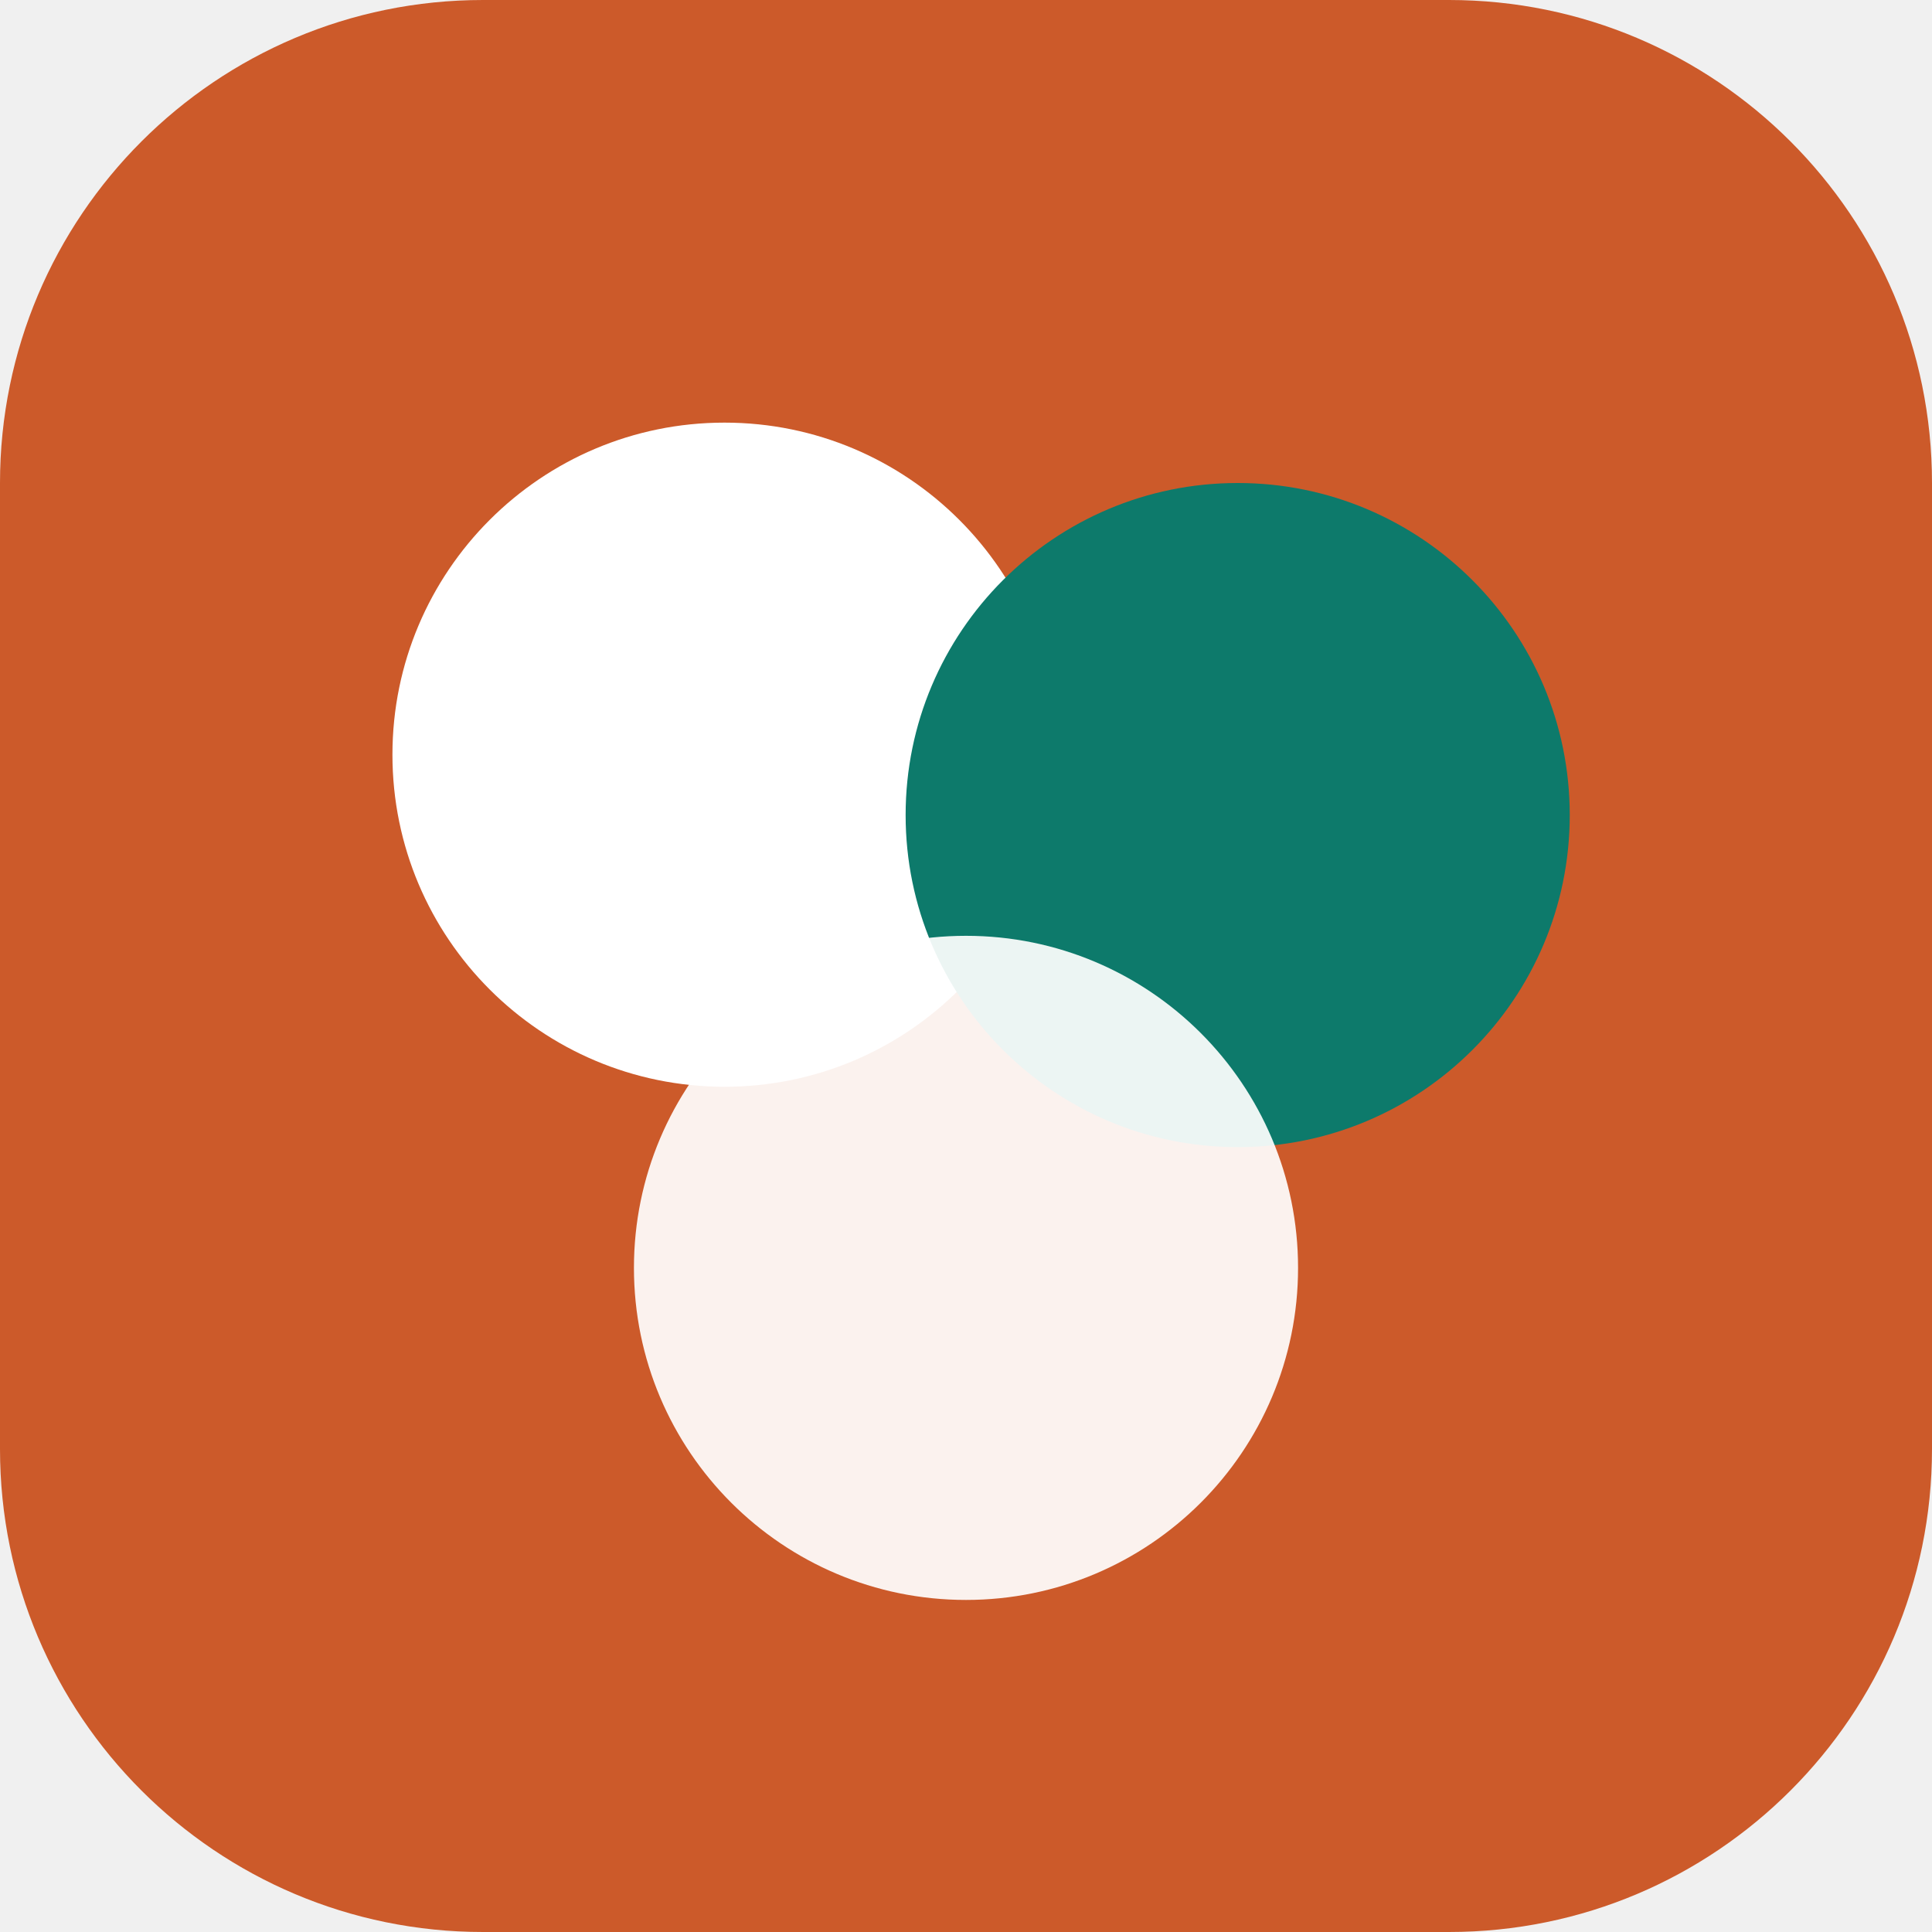
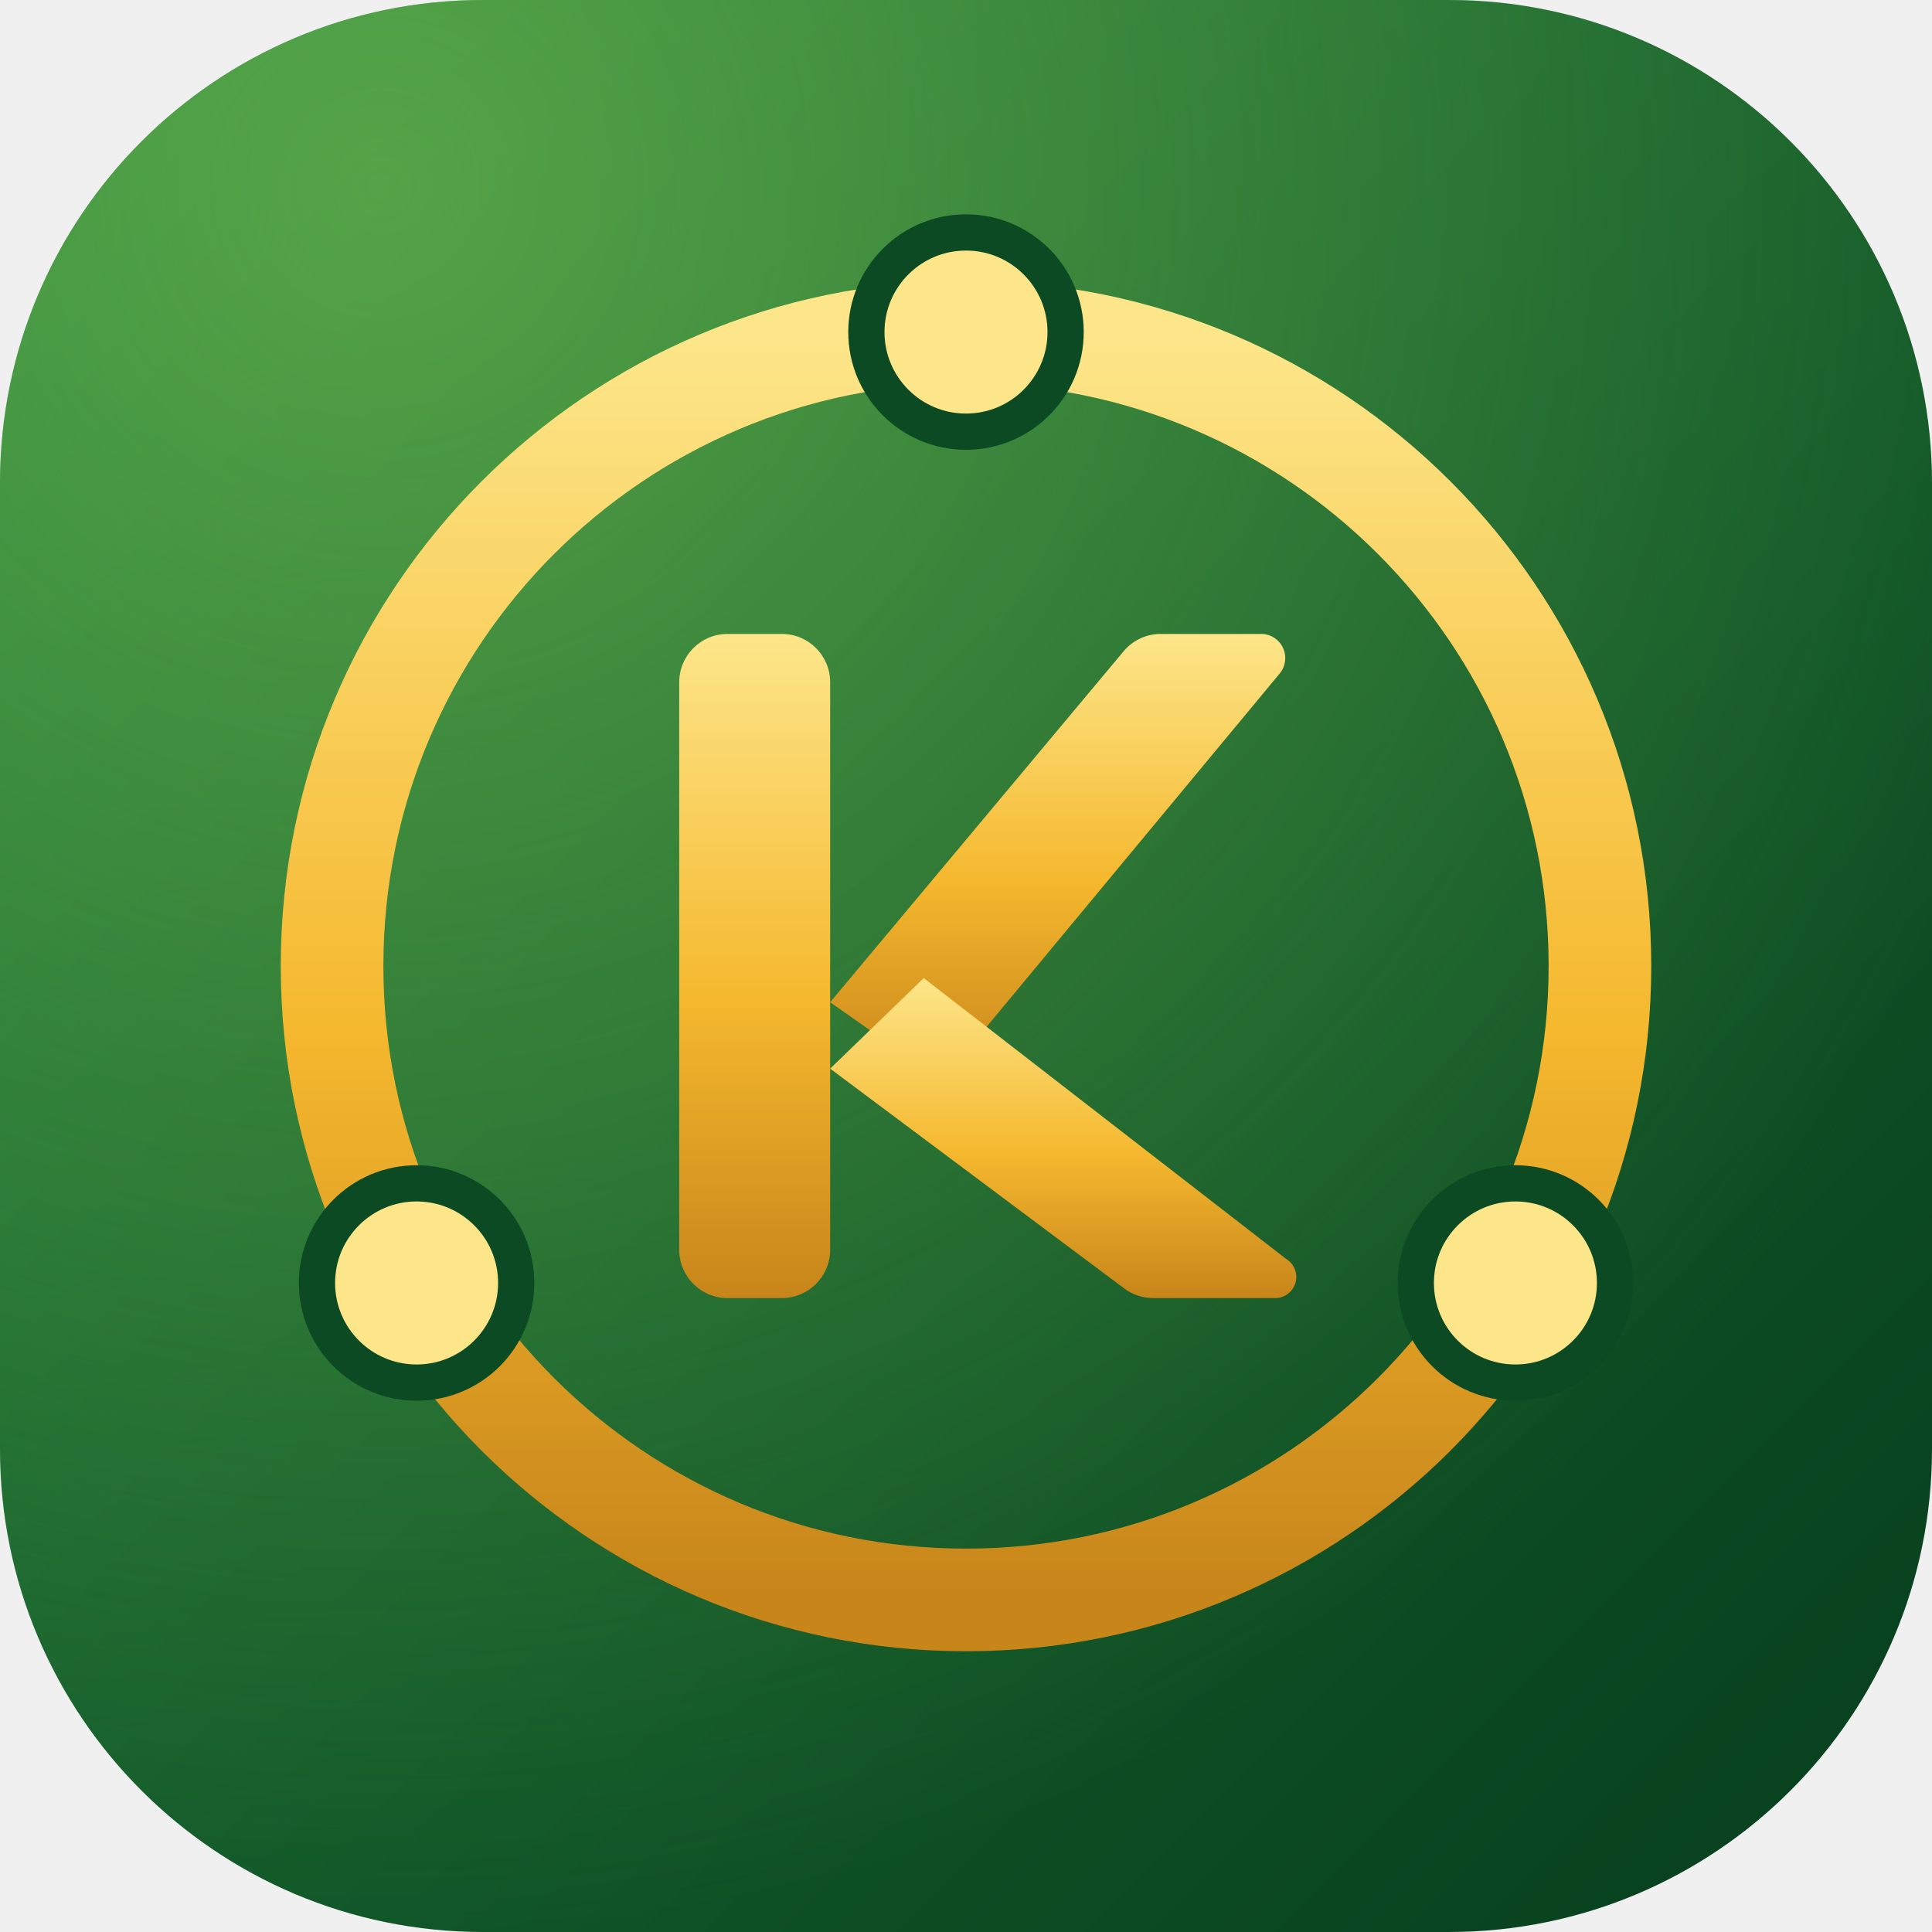
- <svg xmlns="http://www.w3.org/2000/svg" viewBox="0 0 64 64" role="img" aria-label="GroupManager">
-   <rect width="64" height="64" rx="16" fill="#cc5a2a" />
-   <circle cx="24" cy="25" r="11" fill="#ffffff" />
-   <circle cx="41" cy="27" r="11" fill="#0d7a6b" />
-   <circle cx="32" cy="42" r="11" fill="#ffffff" fill-opacity="0.92" />
+ <svg xmlns="http://www.w3.org/2000/svg" viewBox="0 0 64 64" role="img" aria-label="Kotiza">
+   <defs>
+     <linearGradient id="kz-bg" x1="0" y1="0" x2="1" y2="1">
+       <stop offset="0" stop-color="#1f7a3a" />
+       <stop offset="1" stop-color="#063d1c" />
+     </linearGradient>
+     <linearGradient id="kz-gold" x1="0" y1="0" x2="0" y2="1">
+       <stop offset="0" stop-color="#fde68a" />
+       <stop offset="0.55" stop-color="#f5b82e" />
+       <stop offset="1" stop-color="#c7851a" />
+     </linearGradient>
+     <radialGradient id="kz-glow" cx="0.2" cy="0.1" r="0.9">
+       <stop offset="0" stop-color="#9be15d" stop-opacity="0.45" />
+       <stop offset="1" stop-color="#9be15d" stop-opacity="0" />
+     </radialGradient>
+   </defs>
+   <rect width="64" height="64" rx="16" fill="url(#kz-bg)" />
+   <rect width="64" height="64" rx="16" fill="url(#kz-glow)" />
+   <circle cx="32" cy="32" r="21" fill="none" stroke="url(#kz-gold)" stroke-width="3.4" />
+   <rect x="22.5" y="21" width="5" height="22" rx="1.6" fill="url(#kz-gold)" />
+   <path d="M27.5 33.2 L37.2 21.6 a1.6 1.6 0 0 1 1.2-.6 h3.4 a.8.8 0 0 1 .6 1.3 L31.2 35.8 Z" fill="url(#kz-gold)" />
+   <path d="M30.6 32.4 L42.6 41.7 a.7.7 0 0 1-.4 1.3 h-4 a1.6 1.6 0 0 1-1-.35 L27.5 35.4 Z" fill="url(#kz-gold)" />
+   <circle cx="32" cy="11" r="3.3" fill="#fde68a" stroke="#0b4a22" stroke-width="1.2" />
+   <circle cx="13.8" cy="42.5" r="3.3" fill="#fde68a" stroke="#0b4a22" stroke-width="1.2" />
+   <circle cx="50.2" cy="42.5" r="3.3" fill="#fde68a" stroke="#0b4a22" stroke-width="1.2" />
</svg>
